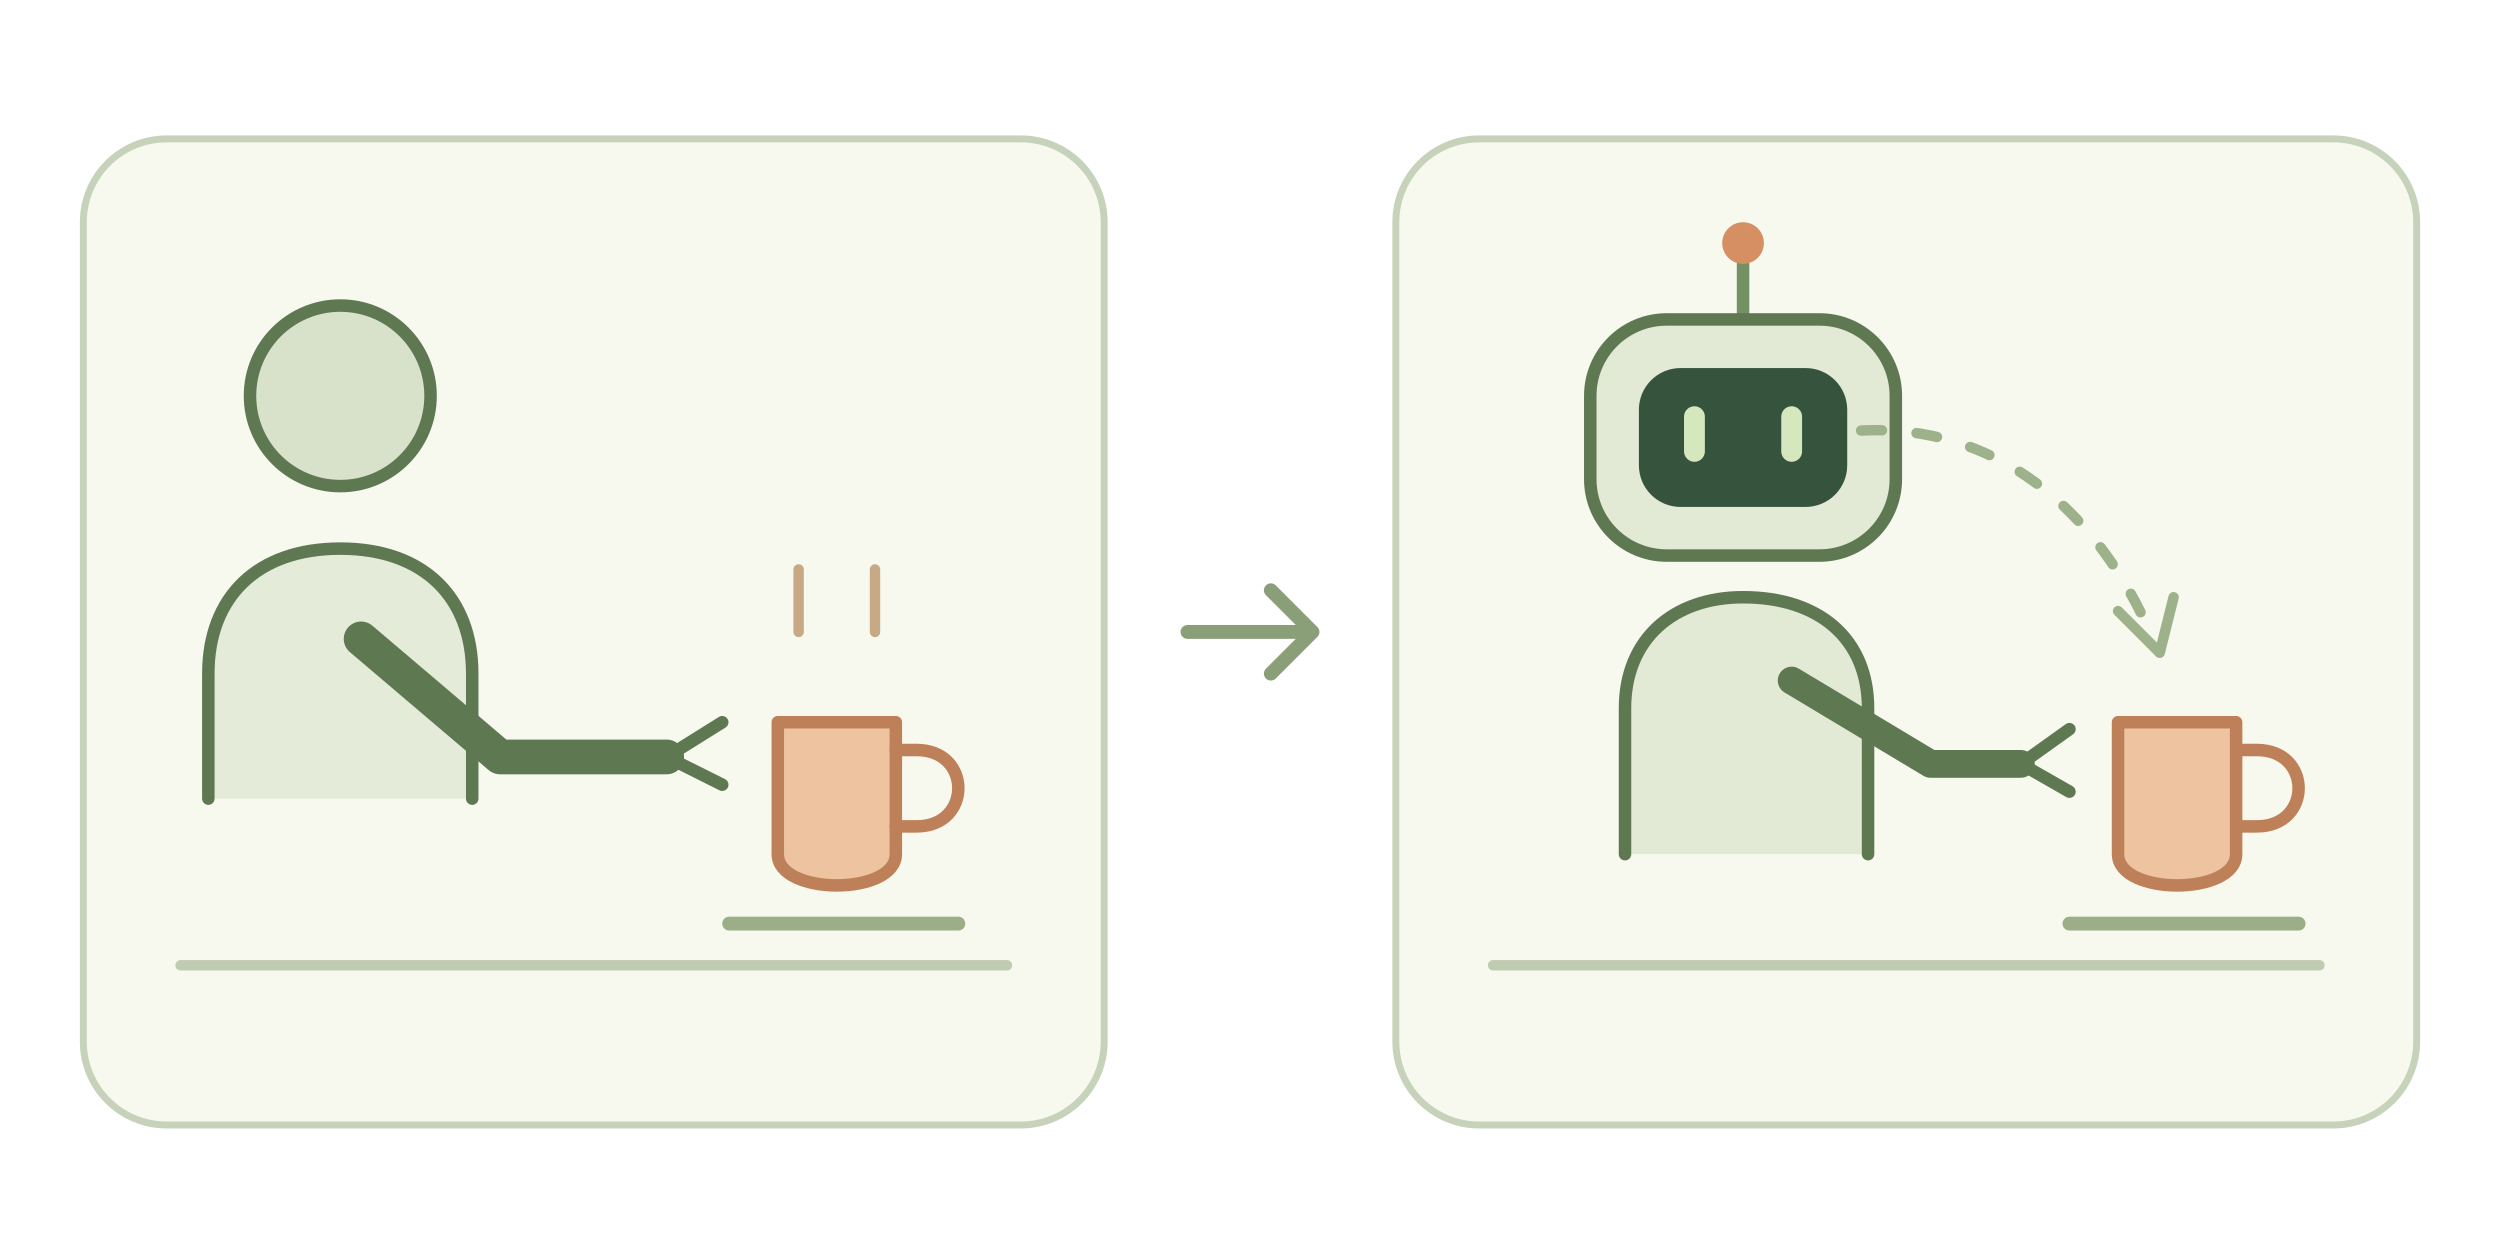
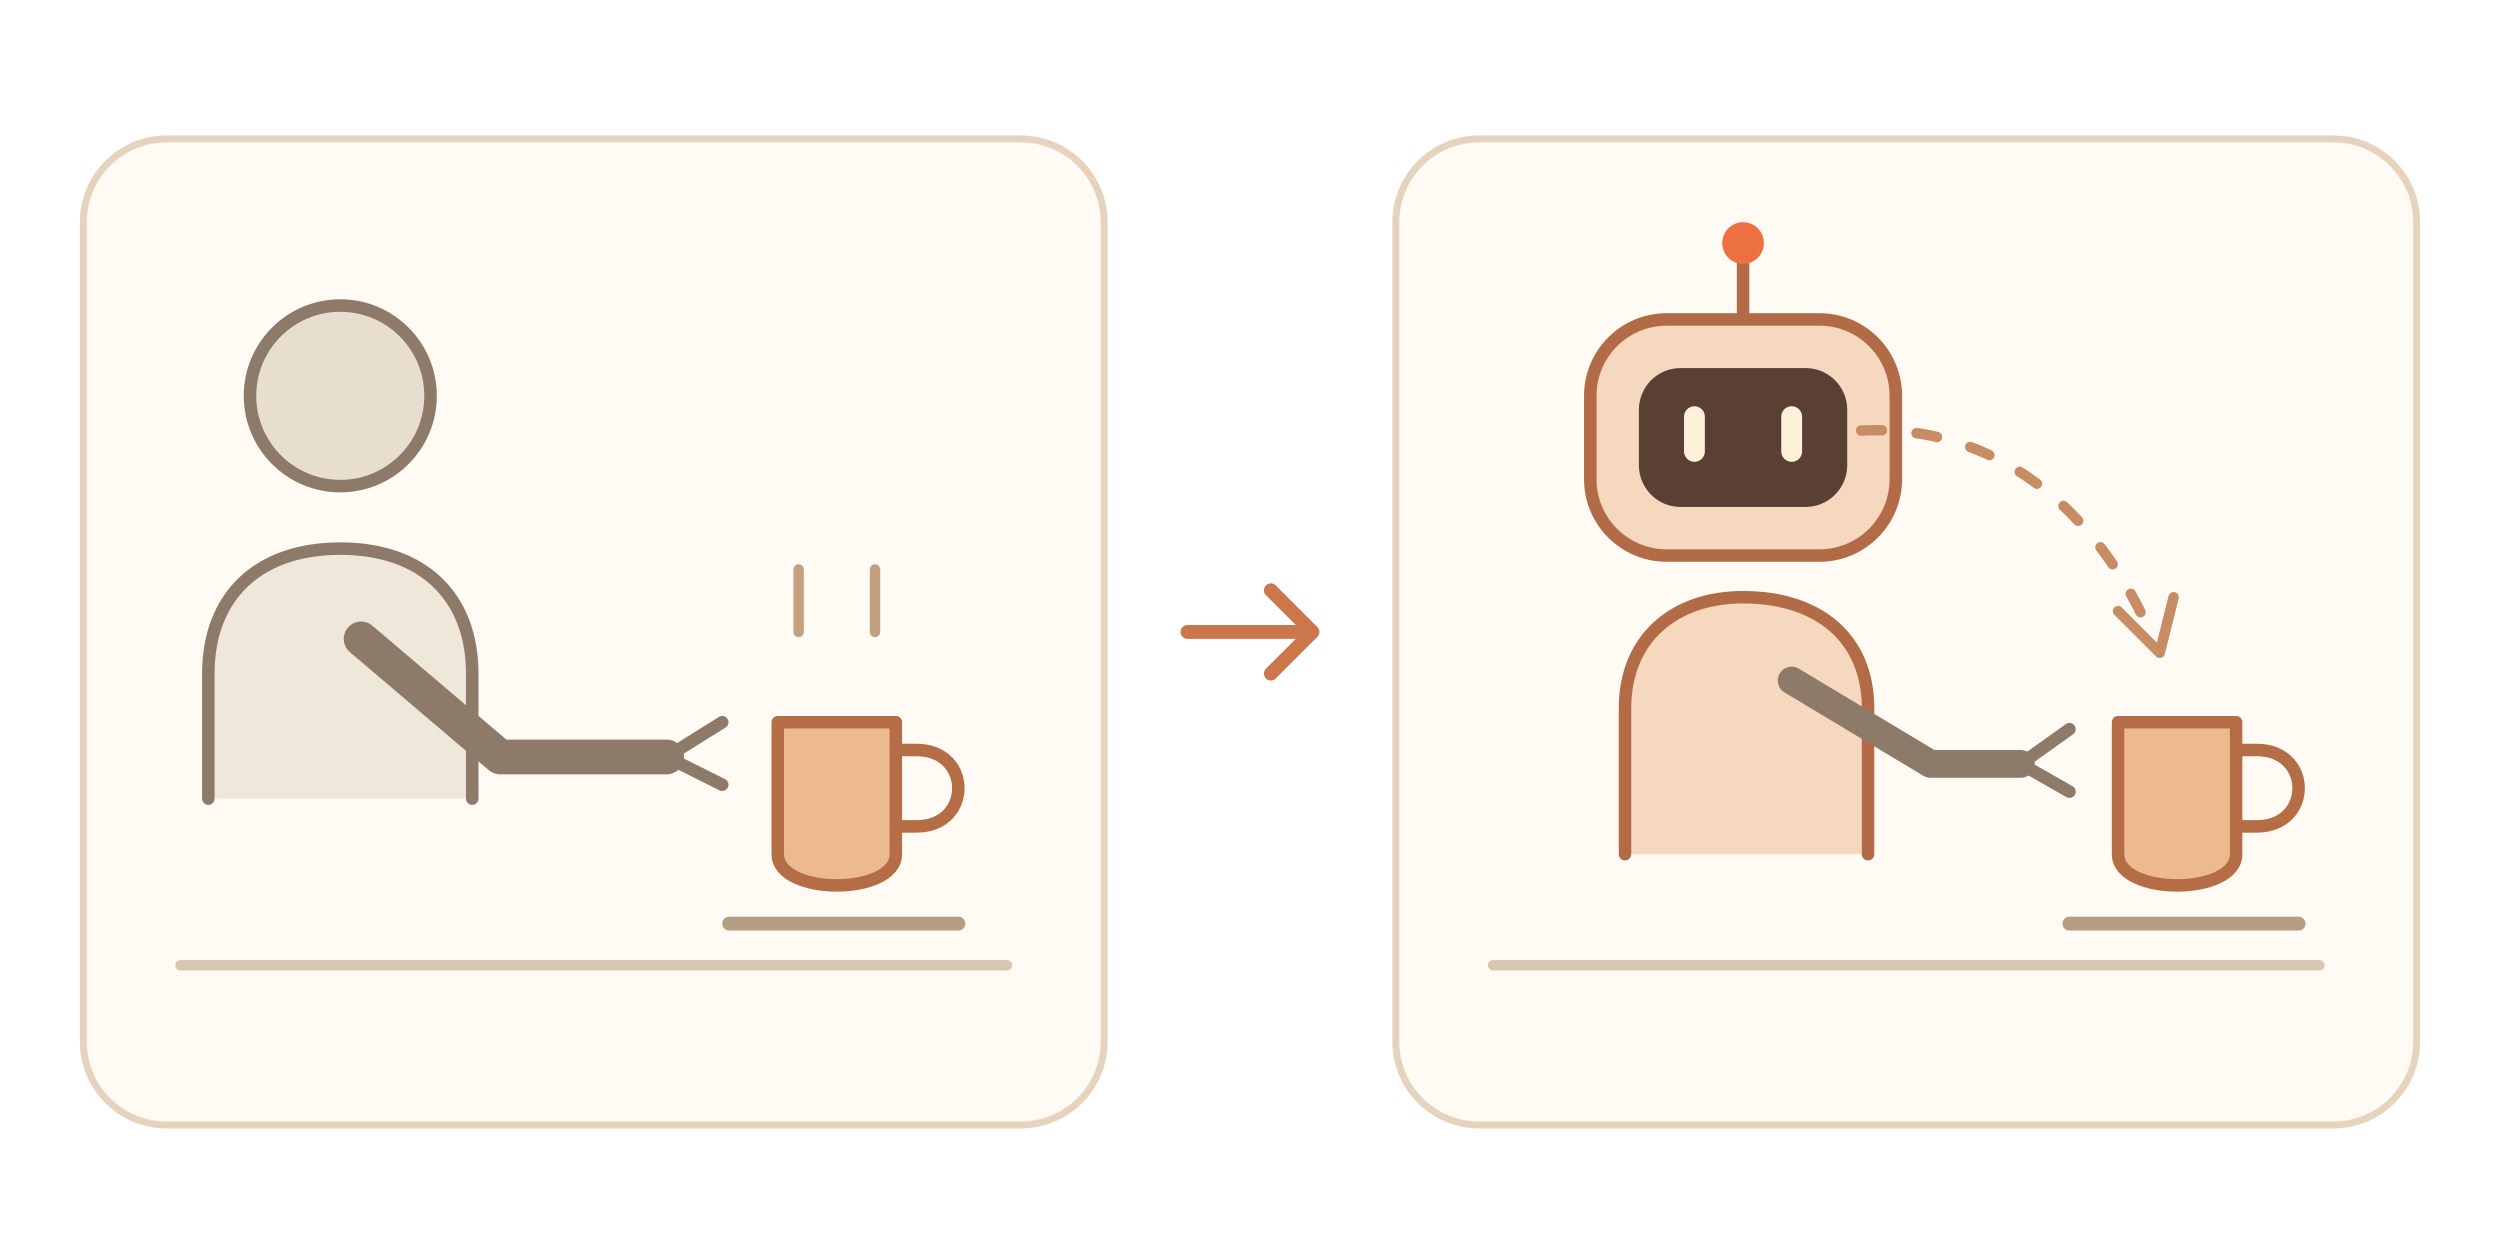
<svg xmlns="http://www.w3.org/2000/svg" width="360" height="180" viewBox="0 0 360 180" fill="none">
-   <rect x="12" y="20" width="147" height="142" rx="12" fill="#F7F9EF" stroke="#C6D2B9" />
-   <rect x="201" y="20" width="147" height="142" rx="12" fill="#F7F9EF" stroke="#C6D2B9" />
+   <rect x="12" y="20" width="147" height="142" rx="12" fill="#FFFAF3" stroke="#E6D3BE" />
+   <rect x="201" y="20" width="147" height="142" rx="12" fill="#FFFAF3" stroke="#E6D3BE" />
  <g stroke-linecap="round" stroke-linejoin="round">
-     <path d="M26 139H145M215 139H334" stroke="#BFCCB1" stroke-width="1.5" />
-     <circle cx="49" cy="57" r="13" fill="#D8E2CB" stroke="#5E7852" stroke-width="1.8" />
-     <path d="M30 115V97C30 86 37 79 49 79C61 79 68 86 68 97V115" fill="#E5EBD9" stroke="#5E7852" stroke-width="1.8" />
-     <path d="M52 92L72 109H96" stroke="#5E7852" stroke-width="5" />
-     <path d="M96 109L104 104M96 109L104 113" stroke="#5E7852" stroke-width="1.8" />
-     <path d="M112 104H129V123C129 129 112 129 112 123V104Z" fill="#EDC3A0" stroke="#BE8059" stroke-width="1.8" />
-     <path d="M129 108H132C140 108 140 119 132 119H129" stroke="#BE8059" stroke-width="1.8" />
-     <path d="M105 133H138" stroke="#9BAE88" stroke-width="2" />
-     <path d="M115 91V82M126 91V82" stroke="#C7AA85" stroke-width="1.5" />
-     <path d="M171 91H189M183 85L189 91L183 97" stroke="#8A9F77" stroke-width="2" />
-     <path d="M251 45V38" stroke="#749164" stroke-width="1.8" />
-     <circle cx="251" cy="35" r="3" fill="#D58F62" />
-     <rect x="229" y="46" width="44" height="34" rx="11" fill="#E2EAD5" stroke="#5E7852" stroke-width="1.8" />
-     <rect x="236" y="53" width="30" height="20" rx="6" fill="#35533D" />
-     <path d="M244 60V65M258 60V65" stroke="#D5E7BD" stroke-width="3" />
-     <path d="M234 123V102C234 92 241 86 251 86C262 86 269 92 269 102V123" fill="#E2EAD5" stroke="#5E7852" stroke-width="1.8" />
-     <path d="M258 98L278 110H291" stroke="#5E7852" stroke-width="4" />
-     <path d="M291 110L298 105M291 110L298 114" stroke="#5E7852" stroke-width="1.8" />
-     <path d="M305 104H322V123C322 129 305 129 305 123V104Z" fill="#EDC3A0" stroke="#BE8059" stroke-width="1.8" />
-     <path d="M322 108H325C333 108 333 119 325 119H322" stroke="#BE8059" stroke-width="1.8" />
-     <path d="M298 133H331" stroke="#9BAE88" stroke-width="2" />
-     <path d="M268 62C287 61 302 73 310 92" stroke="#9DB18A" stroke-width="1.5" stroke-dasharray="3 5" />
-     <path d="M305 88L311 94L313 86" stroke="#9DB18A" stroke-width="1.5" />
+     <path d="M26 139H145M215 139H334" stroke="#D8C6B3" stroke-width="1.5" />
+     <circle cx="49" cy="57" r="13" fill="#E8DED0" stroke="#8D7A68" stroke-width="1.8" />
+     <path d="M30 115V97C30 86 37 79 49 79C61 79 68 86 68 97V115" fill="#F0E7DB" stroke="#8D7A68" stroke-width="1.8" />
+     <path d="M52 92L72 109H96" stroke="#8D7A68" stroke-width="5" />
+     <path d="M96 109L104 104M96 109L104 113" stroke="#8D7A68" stroke-width="1.8" />
+     <path d="M112 104H129V123C129 129 112 129 112 123V104Z" fill="#EDB98E" stroke="#B56D45" stroke-width="1.8" />
+     <path d="M129 108H132C140 108 140 119 132 119H129" stroke="#B56D45" stroke-width="1.8" />
+     <path d="M105 133H138" stroke="#B69D83" stroke-width="2" />
+     <path d="M115 91V82M126 91V82" stroke="#C3A17E" stroke-width="1.5" />
+     <path d="M171 91H189M183 85L189 91L183 97" stroke="#CC774B" stroke-width="2" />
+     <path d="M251 45V38" stroke="#B36B47" stroke-width="1.8" />
+     <circle cx="251" cy="35" r="3" fill="#ED7043" />
+     <rect x="229" y="46" width="44" height="34" rx="11" fill="#F5D8BD" stroke="#B36B47" stroke-width="1.8" />
+     <rect x="236" y="53" width="30" height="20" rx="6" fill="#5A4034" />
+     <path d="M244 60V65M258 60V65" stroke="#FFF0DA" stroke-width="3" />
+     <path d="M234 123V102C234 92 241 86 251 86C262 86 269 92 269 102V123" fill="#F5D8BD" stroke="#B36B47" stroke-width="1.8" />
+     <path d="M258 98L278 110H291" stroke="#8D7A68" stroke-width="4" />
+     <path d="M291 110L298 105M291 110L298 114" stroke="#8D7A68" stroke-width="1.8" />
+     <path d="M305 104H322V123C322 129 305 129 305 123V104Z" fill="#EDB98E" stroke="#B56D45" stroke-width="1.8" />
+     <path d="M322 108H325C333 108 333 119 325 119H322" stroke="#B56D45" stroke-width="1.8" />
+     <path d="M298 133H331" stroke="#B69D83" stroke-width="2" />
+     <path d="M268 62C287 61 302 73 310 92" stroke="#C88C65" stroke-width="1.5" stroke-dasharray="3 5" />
+     <path d="M305 88L311 94L313 86" stroke="#C88C65" stroke-width="1.5" />
  </g>
</svg>
